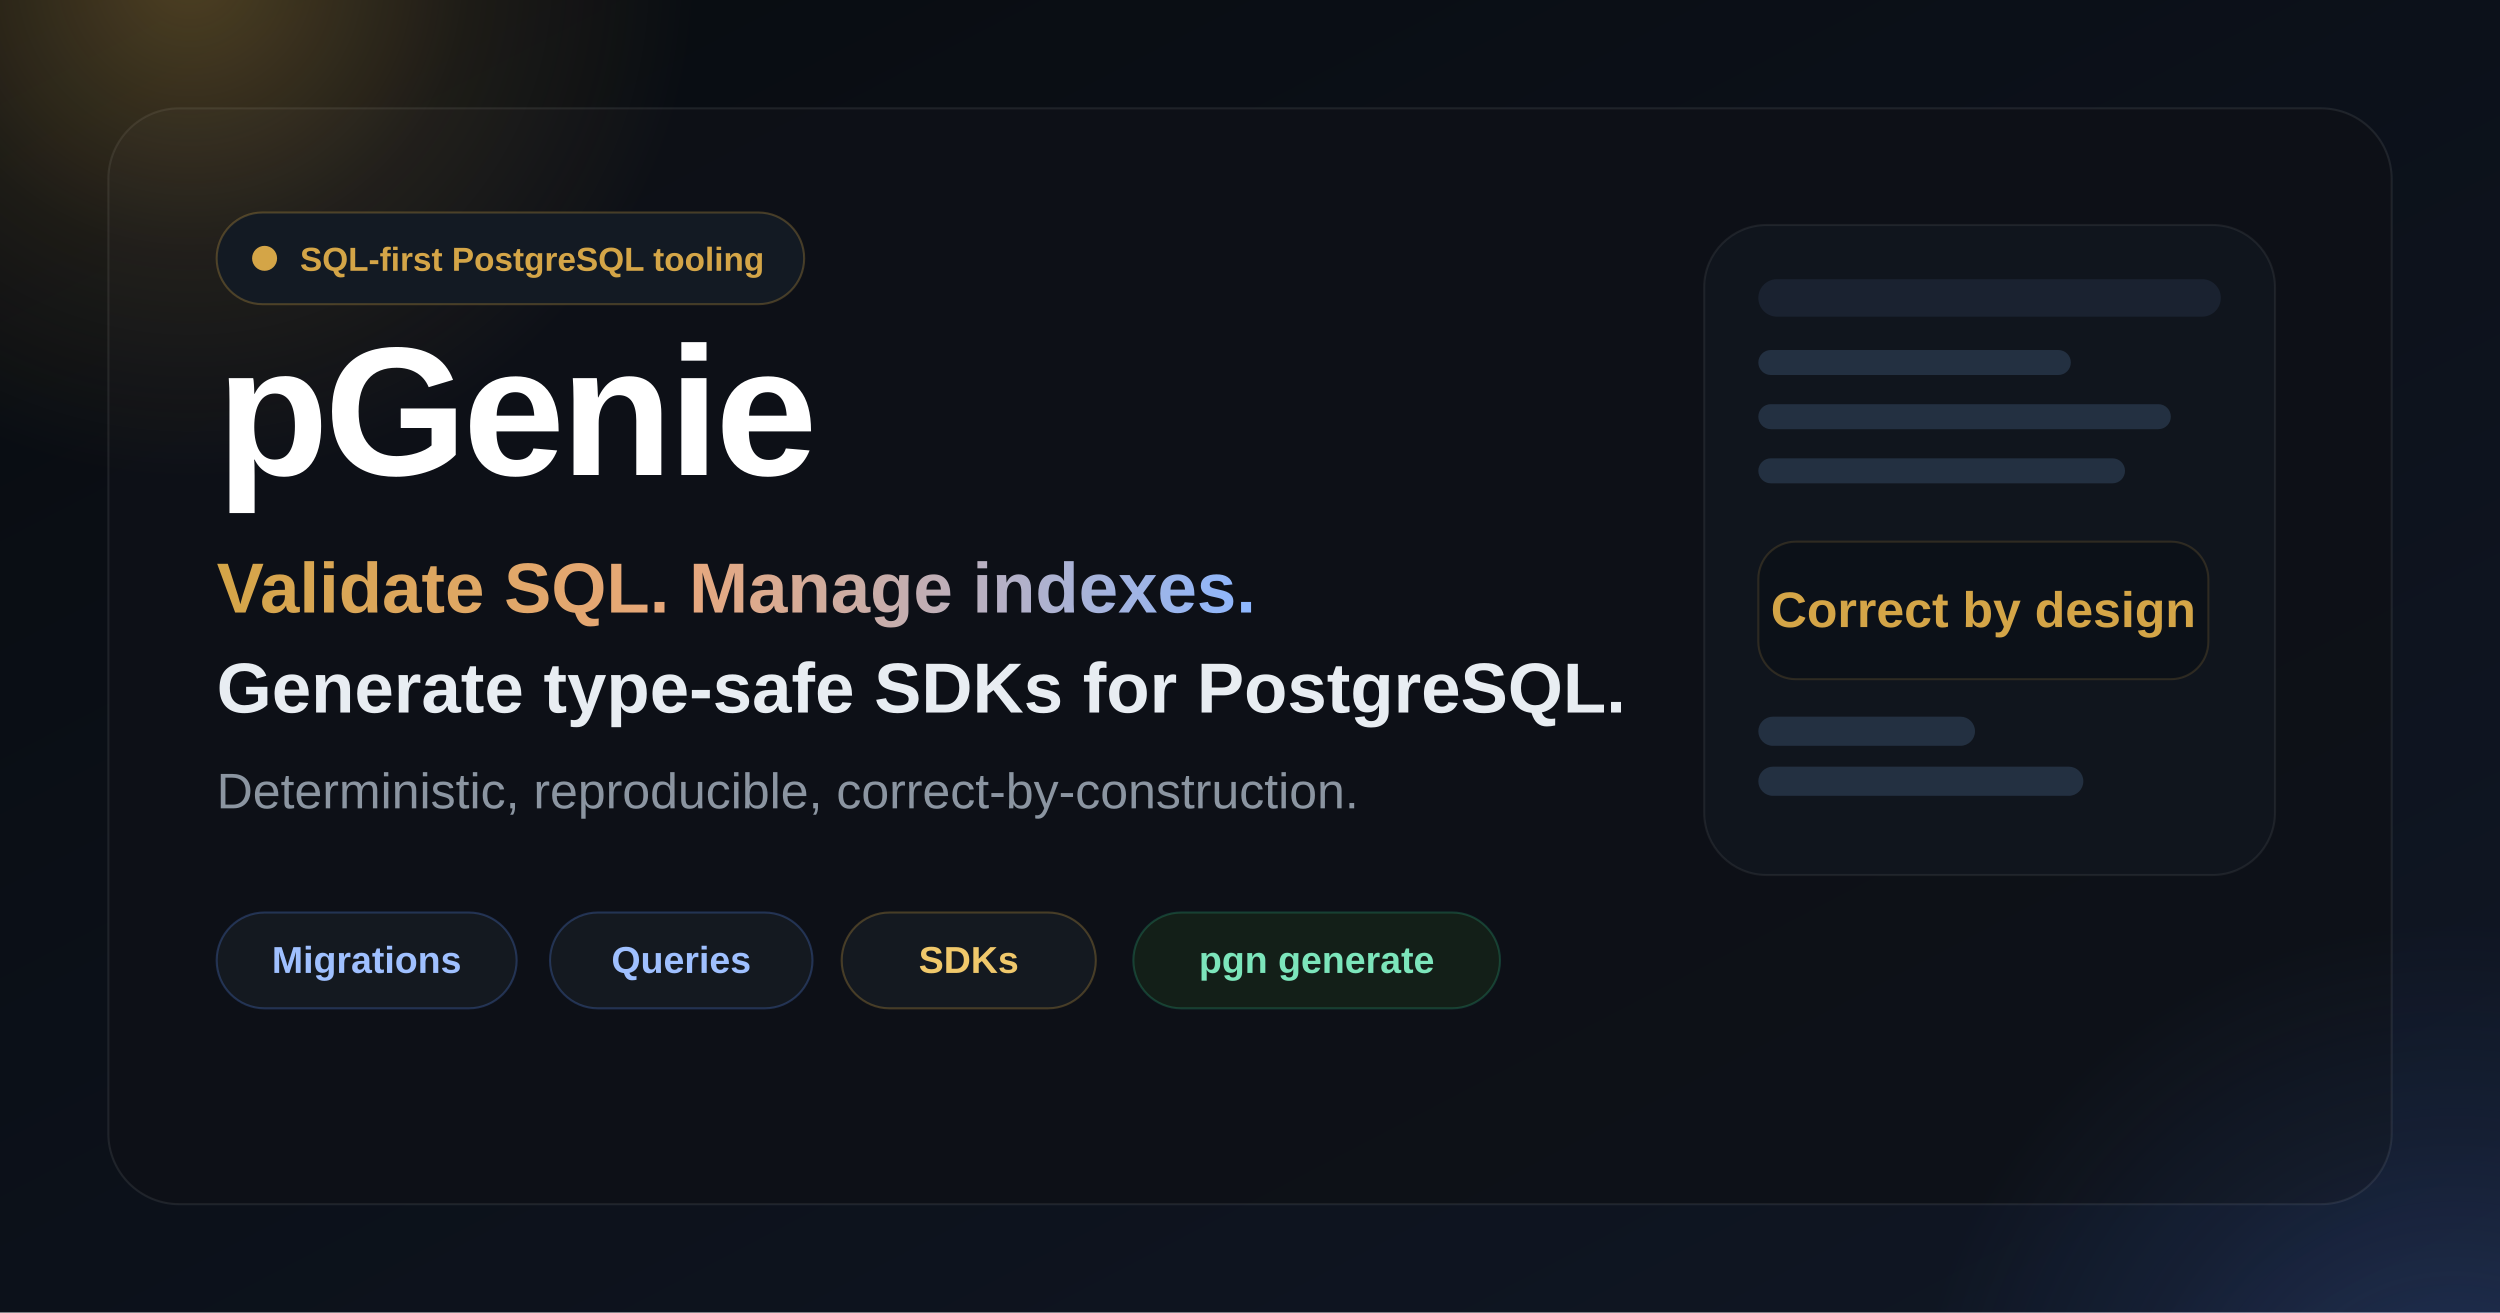
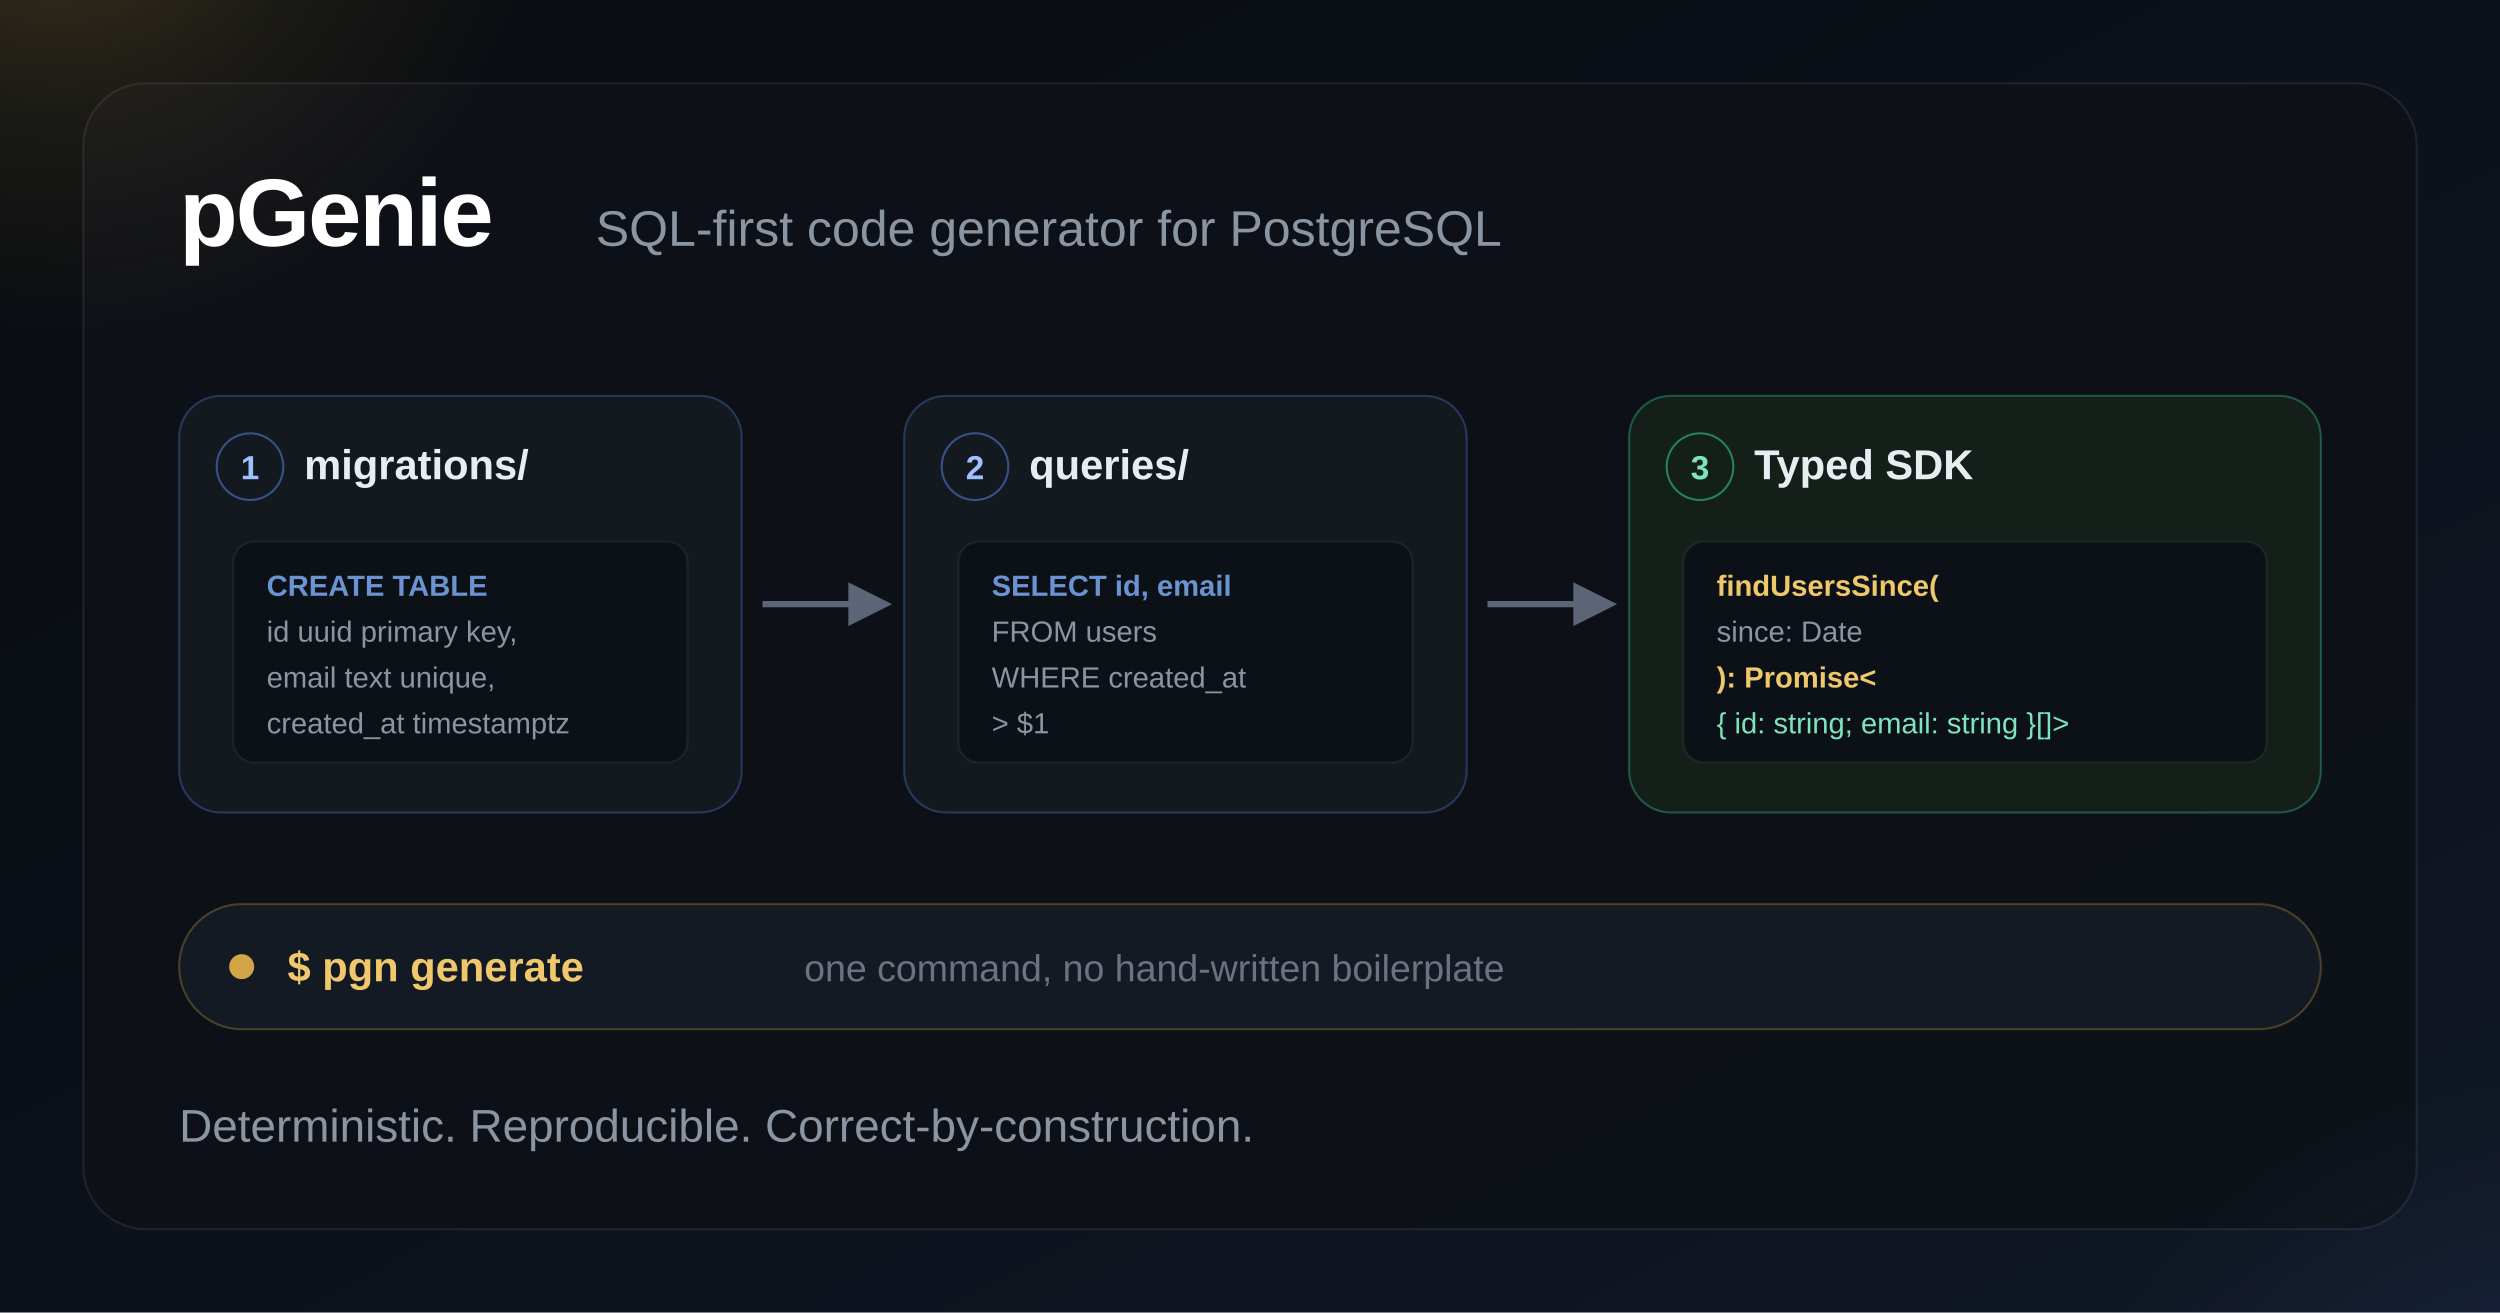
<svg xmlns="http://www.w3.org/2000/svg" width="1200" height="630" viewBox="0 0 1200 630" role="img" aria-labelledby="title desc">
  <defs>
    <linearGradient id="bg" x1="0" y1="0" x2="1" y2="1">
      <stop offset="0%" stop-color="#080b0f" />
      <stop offset="100%" stop-color="#101725" />
    </linearGradient>
-     <radialGradient id="goldGlow" cx="30%" cy="20%" r="55%">
-       <stop offset="0%" stop-color="#d4a547" stop-opacity="0.34" />
-       <stop offset="55%" stop-color="#d4a547" stop-opacity="0.10" />
+     <radialGradient id="goldGlow" cx="20%" cy="10%" r="55%">
+       <stop offset="0%" stop-color="#d4a547" stop-opacity="0.30" />
+       <stop offset="55%" stop-color="#d4a547" stop-opacity="0.09" />
      <stop offset="100%" stop-color="#d4a547" stop-opacity="0" />
    </radialGradient>
-     <radialGradient id="blueGlow" cx="80%" cy="85%" r="50%">
-       <stop offset="0%" stop-color="#5b8af5" stop-opacity="0.25" />
-       <stop offset="60%" stop-color="#5b8af5" stop-opacity="0.08" />
+     <radialGradient id="blueGlow" cx="85%" cy="95%" r="55%">
+       <stop offset="0%" stop-color="#5b8af5" stop-opacity="0.24" />
+       <stop offset="60%" stop-color="#5b8af5" stop-opacity="0.07" />
      <stop offset="100%" stop-color="#5b8af5" stop-opacity="0" />
    </radialGradient>
    <linearGradient id="titleGrad" x1="0" y1="0" x2="1" y2="0">
      <stop offset="0%" stop-color="#d4a547" />
      <stop offset="45%" stop-color="#e8a87c" />
      <stop offset="100%" stop-color="#8db7ff" />
    </linearGradient>
+     <marker id="arrow" viewBox="0 0 10 10" refX="8" refY="5" markerWidth="7" markerHeight="7" orient="auto-start-reverse">
+       <path d="M0 0L10 5L0 10z" fill="#5b6577" />
+     </marker>
  </defs>
  <rect width="1200" height="630" fill="url(#bg)" />
-   <rect x="52" y="52" width="1096" height="526" rx="34" fill="#0e1117" fill-opacity="0.92" stroke="#ffffff" stroke-opacity="0.08" />
-   <circle cx="180" cy="120" r="220" fill="url(#goldGlow)" />
-   <circle cx="1020" cy="520" r="260" fill="url(#blueGlow)" />
-   <rect x="104" y="102" width="282" height="44" rx="22" fill="#131a23" stroke="#d4a547" stroke-opacity="0.28" />
-   <circle cx="127" cy="124" r="6" fill="#d4a547" />
-   <text x="144" y="130" fill="#d4a547" font-family="Arial, Helvetica, sans-serif" font-size="16" font-weight="700">SQL-first PostgreSQL tooling</text>
-   <text x="104" y="228" fill="#ffffff" font-family="Arial, Helvetica, sans-serif" font-size="88" font-weight="800" letter-spacing="-2">pGenie</text>
-   <text x="104" y="294" fill="url(#titleGrad)" font-family="Arial, Helvetica, sans-serif" font-size="34" font-weight="700">Validate SQL. Manage indexes.</text>
-   <text x="104" y="342" fill="#e8edf2" font-family="Arial, Helvetica, sans-serif" font-size="34" font-weight="700">Generate type-safe SDKs for PostgreSQL.</text>
-   <text x="104" y="388" fill="#8b95a1" font-family="Arial, Helvetica, sans-serif" font-size="24" font-weight="400">Deterministic, reproducible, correct-by-construction.</text>
-   <g transform="translate(104 438)">
-     <rect x="0" y="0" width="144" height="46" rx="23" fill="#141920" stroke="#5b8af5" stroke-opacity="0.26" />
-     <text x="72" y="29" fill="#9fc0ff" font-family="Arial, Helvetica, sans-serif" font-size="18" font-weight="700" text-anchor="middle">Migrations</text>
-     <rect x="160" y="0" width="126" height="46" rx="23" fill="#141920" stroke="#5b8af5" stroke-opacity="0.26" />
-     <text x="223" y="29" fill="#9fc0ff" font-family="Arial, Helvetica, sans-serif" font-size="18" font-weight="700" text-anchor="middle">Queries</text>
-     <rect x="300" y="0" width="122" height="46" rx="23" fill="#141920" stroke="#d4a547" stroke-opacity="0.28" />
-     <text x="361" y="29" fill="#f0c86b" font-family="Arial, Helvetica, sans-serif" font-size="18" font-weight="700" text-anchor="middle">SDKs</text>
-     <rect x="440" y="0" width="176" height="46" rx="23" fill="#131f18" stroke="#34d399" stroke-opacity="0.22" />
-     <text x="528" y="29" fill="#7ce5bb" font-family="Arial, Helvetica, sans-serif" font-size="18" font-weight="700" text-anchor="middle">pgn generate</text>
+   <rect x="40" y="40" width="1120" height="550" rx="30" fill="#0e1117" fill-opacity="0.92" stroke="#ffffff" stroke-opacity="0.08" />
+   <circle cx="160" cy="100" r="220" fill="url(#goldGlow)" />
+   <circle cx="1060" cy="560" r="260" fill="url(#blueGlow)" />
+   <text x="86" y="118" fill="#ffffff" font-family="Arial, Helvetica, sans-serif" font-size="46" font-weight="800" letter-spacing="-1">pGenie</text>
+   <text x="286" y="118" fill="#8b95a1" font-family="Arial, Helvetica, sans-serif" font-size="24" font-weight="400">SQL-first code generator for PostgreSQL</text>
+   <g font-family="Arial, Helvetica, sans-serif">
+     <g transform="translate(86 190)">
+       <rect width="270" height="200" rx="20" fill="#141920" stroke="#5b8af5" stroke-opacity="0.30" />
+       <circle cx="34" cy="34" r="16" fill="#141920" stroke="#5b8af5" stroke-opacity="0.5" />
+       <text x="34" y="40" fill="#9fc0ff" font-size="16" font-weight="800" text-anchor="middle">1</text>
+       <text x="60" y="40" fill="#e8edf2" font-size="20" font-weight="700">migrations/</text>
+       <rect x="26" y="70" width="218" height="106" rx="10" fill="#0c1118" stroke="#ffffff" stroke-opacity="0.06" />
+       <text x="42" y="96" font-size="14" fill="#6b93d1" font-weight="700">CREATE TABLE</text>
+       <text x="42" y="118" font-size="14" fill="#8b95a1">  id uuid primary key,</text>
+       <text x="42" y="140" font-size="14" fill="#8b95a1">  email text unique,</text>
+       <text x="42" y="162" font-size="14" fill="#8b95a1">  created_at timestamptz</text>
+     </g>
+     <path d="M366 290 L 424 290" stroke="#5b6577" stroke-width="3" marker-end="url(#arrow)" />
+     <g transform="translate(434 190)">
+       <rect width="270" height="200" rx="20" fill="#141920" stroke="#5b8af5" stroke-opacity="0.30" />
+       <circle cx="34" cy="34" r="16" fill="#141920" stroke="#5b8af5" stroke-opacity="0.5" />
+       <text x="34" y="40" fill="#9fc0ff" font-size="16" font-weight="800" text-anchor="middle">2</text>
+       <text x="60" y="40" fill="#e8edf2" font-size="20" font-weight="700">queries/</text>
+       <rect x="26" y="70" width="218" height="106" rx="10" fill="#0c1118" stroke="#ffffff" stroke-opacity="0.06" />
+       <text x="42" y="96" font-size="14" fill="#6b93d1" font-weight="700">SELECT id, email</text>
+       <text x="42" y="118" font-size="14" fill="#8b95a1">FROM users</text>
+       <text x="42" y="140" font-size="14" fill="#8b95a1">WHERE created_at</text>
+       <text x="42" y="162" font-size="14" fill="#8b95a1">  &gt; $1</text>
+     </g>
+     <path d="M714 290 L 772 290" stroke="#5b6577" stroke-width="3" marker-end="url(#arrow)" />
+     <g transform="translate(782 190)">
+       <rect width="332" height="200" rx="20" fill="#131f18" stroke="#34d399" stroke-opacity="0.35" />
+       <circle cx="34" cy="34" r="16" fill="#131f18" stroke="#34d399" stroke-opacity="0.55" />
+       <text x="34" y="40" fill="#7ce5bb" font-size="16" font-weight="800" text-anchor="middle">3</text>
+       <text x="60" y="40" fill="#e8edf2" font-size="20" font-weight="700">Typed SDK</text>
+       <rect x="26" y="70" width="280" height="106" rx="10" fill="#0c1118" stroke="#ffffff" stroke-opacity="0.06" />
+       <text x="42" y="96" font-size="14" fill="#f0c86b" font-weight="700">findUsersSince(</text>
+       <text x="42" y="118" font-size="14" fill="#8b95a1">  since: Date</text>
+       <text x="42" y="140" font-size="14" fill="#f0c86b" font-weight="700">): Promise&lt;</text>
+       <text x="42" y="162" font-size="14" fill="#7ce5bb">  { id: string; email: string }[]&gt;</text>
+     </g>
  </g>
-   <g transform="translate(818 108)">
-     <rect x="0" y="0" width="274" height="312" rx="30" fill="#10151d" stroke="#ffffff" stroke-opacity="0.07" />
-     <rect x="26" y="26" width="222" height="18" rx="9" fill="#1a2230" />
-     <rect x="26" y="60" width="150" height="12" rx="6" fill="#233041" />
-     <rect x="26" y="86" width="198" height="12" rx="6" fill="#233041" />
-     <rect x="26" y="112" width="176" height="12" rx="6" fill="#233041" />
-     <rect x="26" y="152" width="216" height="66" rx="18" fill="#0c1118" stroke="#d4a547" stroke-opacity="0.16" />
-     <text x="134" y="193" fill="#d4a547" font-family="Arial, Helvetica, sans-serif" font-size="24" font-weight="700" text-anchor="middle">Correct by design</text>
-     <rect x="26" y="236" width="104" height="14" rx="7" fill="#233041" />
-     <rect x="26" y="260" width="156" height="14" rx="7" fill="#233041" />
+   <g transform="translate(86 434)">
+     <rect width="1028" height="60" rx="30" fill="#131a23" stroke="#d4a547" stroke-opacity="0.30" />
+     <circle cx="30" cy="30" r="6" fill="#d4a547" />
+     <text x="52" y="37" fill="#f0c86b" font-family="Arial, Helvetica, sans-serif" font-size="20" font-weight="700">$ pgn generate</text>
+     <text x="300" y="37" fill="#6b7280" font-family="Arial, Helvetica, sans-serif" font-size="18" font-weight="400">one command, no hand-written boilerplate</text>
  </g>
+   <text x="86" y="548" fill="#8b95a1" font-family="Arial, Helvetica, sans-serif" font-size="22" font-weight="400">Deterministic. Reproducible. Correct-by-construction.</text>
</svg>
